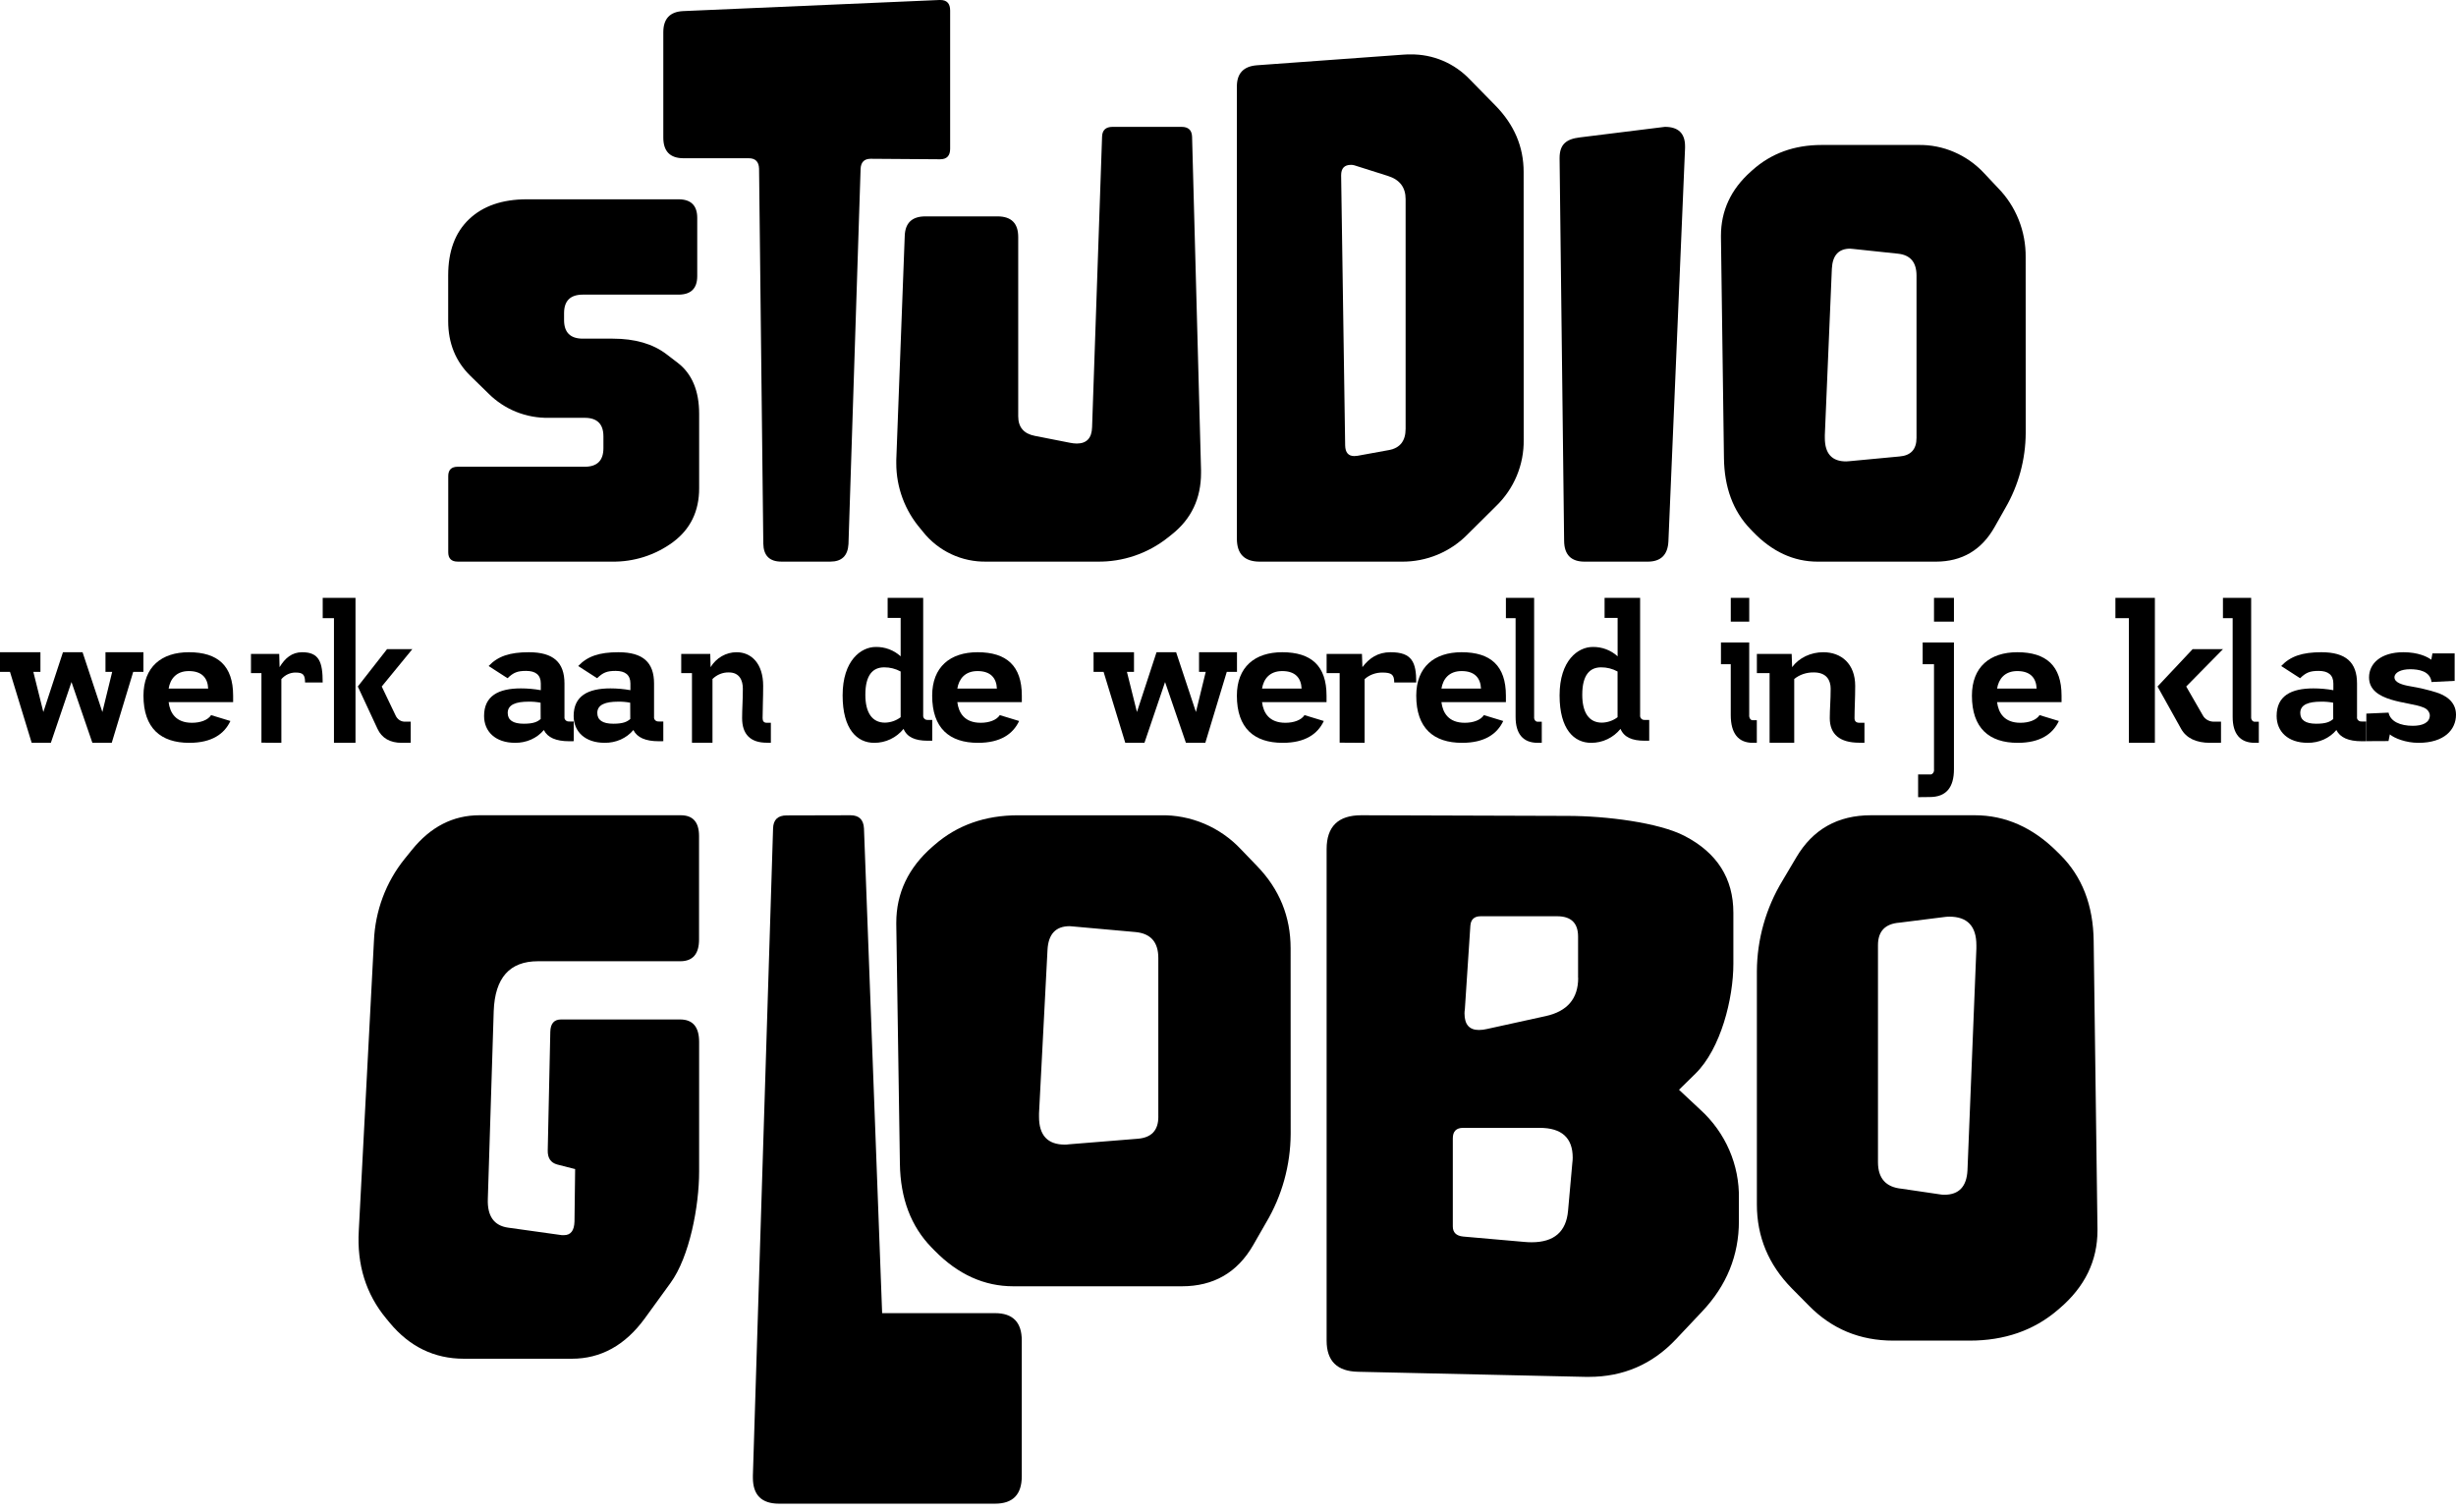
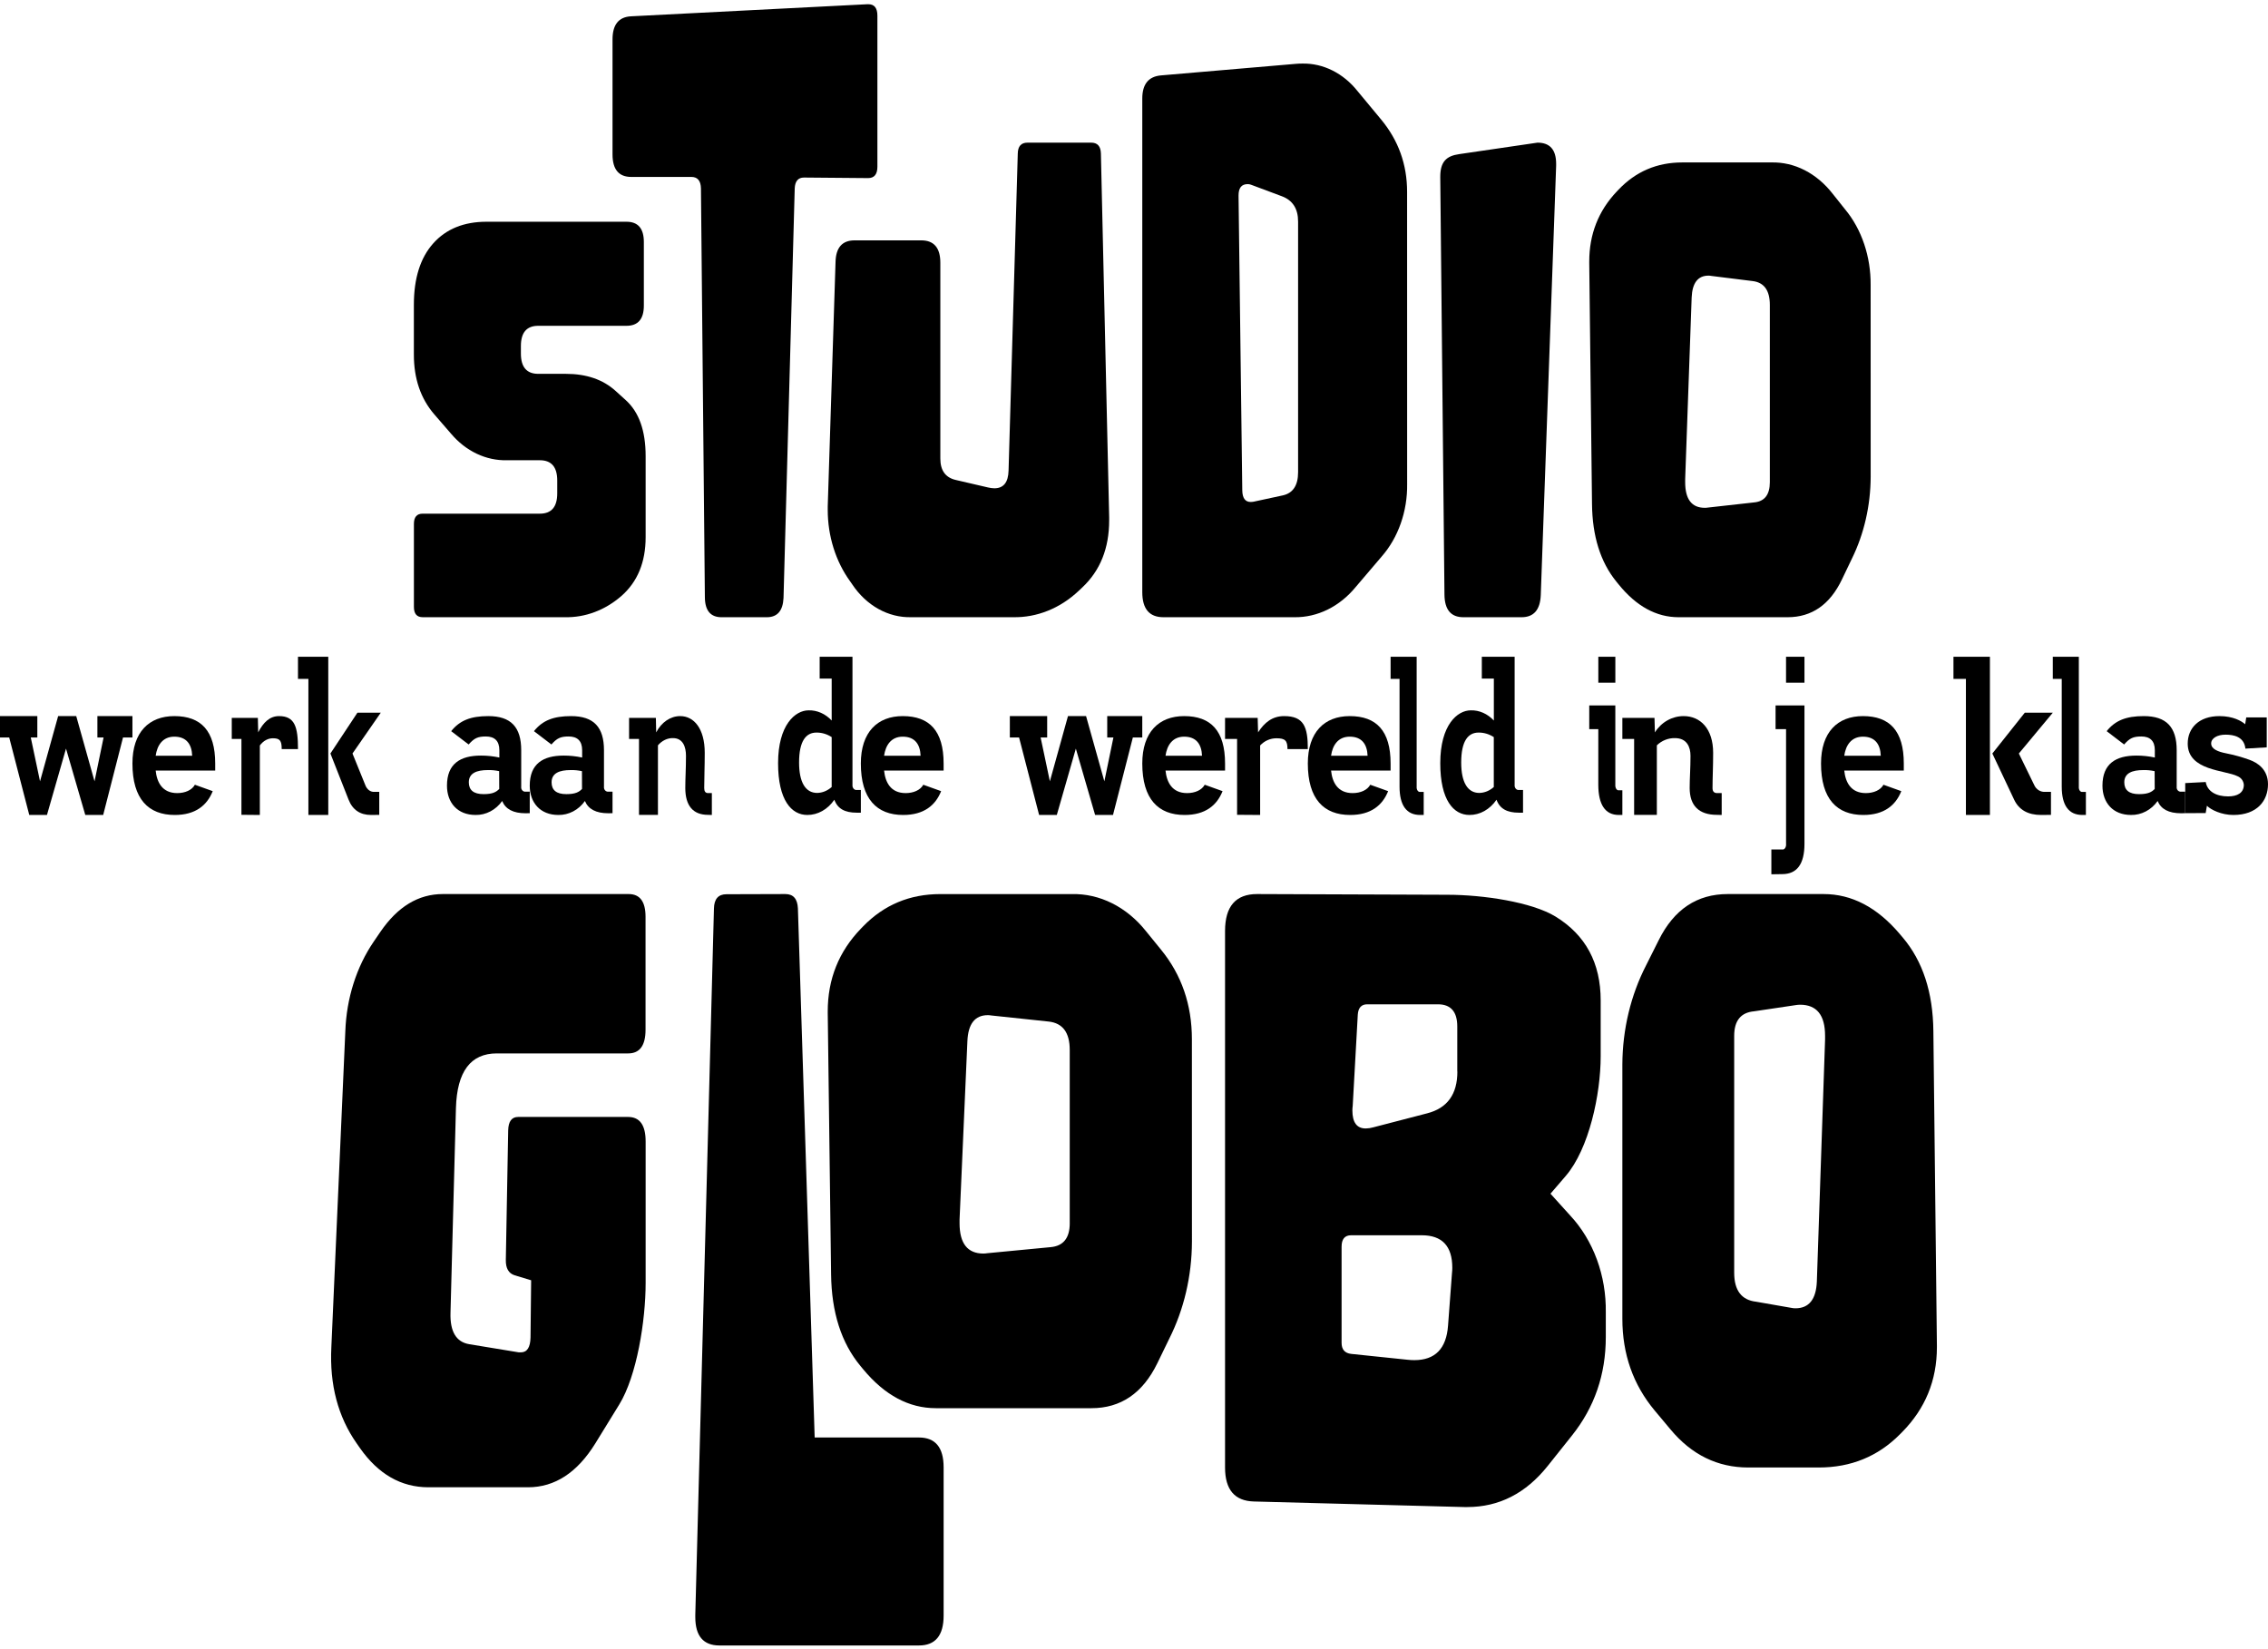
- <svg xmlns="http://www.w3.org/2000/svg" width="91" height="56" viewBox="0 0 91 56" fill="none">
-   <path d="M3.908 24.165V24.892H4.157L3.793 26.38L3.059 24.165H2.333L1.606 26.38L1.235 24.892H1.498V24.165H0V24.892H0.37L1.174 27.522H1.884L2.649 25.269L3.423 27.522H4.14L4.936 24.892H5.314V24.165H3.908Z" fill="black" />
-   <path d="M7.713 25.512C7.697 25.119 7.48 24.863 6.997 24.863C6.531 24.863 6.307 25.155 6.248 25.512H7.713ZM6.248 26.014C6.298 26.415 6.515 26.779 7.114 26.779C7.431 26.779 7.705 26.677 7.822 26.495L8.537 26.713C8.312 27.194 7.847 27.522 7.014 27.522C5.957 27.522 5.316 26.98 5.316 25.774C5.316 24.711 5.982 24.165 6.997 24.165C8.072 24.165 8.638 24.667 8.638 25.774V26.014H6.248Z" fill="black" />
-   <path d="M9.687 27.516V24.94H9.299V24.227H10.346L10.359 24.717C10.563 24.383 10.816 24.165 11.196 24.165C11.829 24.165 11.956 24.533 11.956 25.286H11.303C11.303 24.996 11.228 24.918 10.949 24.918C10.851 24.917 10.754 24.939 10.664 24.981C10.574 25.023 10.492 25.085 10.425 25.162V27.522L9.687 27.516Z" fill="black" />
-   <path d="M14.886 27.522C14.453 27.522 14.146 27.349 13.985 26.998L13.258 25.435L14.341 24.051H15.278L14.144 25.435L14.655 26.502C14.688 26.579 14.742 26.642 14.81 26.685C14.879 26.727 14.958 26.745 15.037 26.736H15.218V27.519L14.886 27.522ZM12.374 27.522V22.903H11.957V22.151H13.172V27.522H12.374Z" fill="black" />
-   <path d="M20.03 26.035C19.881 26.006 19.729 25.994 19.577 25.997C19.131 25.997 18.812 26.1 18.812 26.413C18.812 26.676 19.004 26.814 19.405 26.814C19.77 26.814 19.914 26.742 20.033 26.639L20.03 26.035ZM21.09 27.463C20.596 27.463 20.286 27.324 20.151 27.047C20.025 27.197 19.864 27.318 19.678 27.401C19.493 27.483 19.289 27.524 19.083 27.521C18.359 27.521 17.936 27.106 17.936 26.526C17.936 25.783 18.47 25.505 19.298 25.505C19.547 25.505 19.794 25.527 20.038 25.571V25.324C20.038 25.003 19.84 24.857 19.497 24.857C19.171 24.857 19.028 24.915 18.805 25.128L18.105 24.676C18.447 24.314 18.885 24.165 19.594 24.165C20.509 24.165 20.915 24.544 20.915 25.325V26.564C20.912 26.586 20.914 26.608 20.921 26.63C20.929 26.651 20.942 26.67 20.959 26.686C20.975 26.703 20.996 26.715 21.019 26.723C21.042 26.73 21.067 26.733 21.091 26.731H21.258V27.461L21.09 27.463Z" fill="black" />
-   <path d="M23.35 26.035C23.201 26.006 23.048 25.994 22.896 25.997C22.45 25.997 22.131 26.1 22.131 26.413C22.131 26.676 22.323 26.814 22.724 26.814C23.09 26.814 23.233 26.742 23.353 26.639L23.35 26.035ZM24.409 27.463C23.915 27.463 23.605 27.324 23.468 27.047C23.344 27.197 23.182 27.318 22.997 27.401C22.811 27.483 22.608 27.524 22.402 27.521C21.678 27.521 21.255 27.106 21.255 26.526C21.255 25.783 21.788 25.505 22.617 25.505C22.866 25.505 23.114 25.527 23.358 25.571V25.324C23.358 25.003 23.16 24.857 22.816 24.857C22.49 24.857 22.346 24.915 22.124 25.128L21.424 24.676C21.766 24.314 22.204 24.165 22.912 24.165C23.828 24.165 24.234 24.544 24.234 25.325V26.564C24.231 26.586 24.233 26.608 24.241 26.63C24.248 26.651 24.261 26.67 24.278 26.686C24.295 26.702 24.315 26.715 24.338 26.722C24.361 26.73 24.386 26.733 24.41 26.731H24.577V27.461L24.409 27.463Z" fill="black" />
-   <path d="M28.411 27.518C27.805 27.518 27.497 27.206 27.497 26.605C27.497 26.27 27.524 25.952 27.524 25.514C27.524 25.217 27.406 24.913 27.005 24.913C26.781 24.908 26.564 24.995 26.399 25.157V27.518H25.639V24.94H25.241V24.227H26.316L26.329 24.717C26.434 24.547 26.576 24.408 26.745 24.311C26.913 24.215 27.101 24.165 27.292 24.165C27.844 24.165 28.277 24.588 28.277 25.412C28.277 25.894 28.256 26.25 28.256 26.608C28.256 26.72 28.304 26.779 28.409 26.779H28.562V27.522L28.411 27.518Z" fill="black" />
-   <path d="M33.371 24.879C33.184 24.776 32.973 24.723 32.759 24.725C32.346 24.725 32.063 25.002 32.063 25.741C32.063 26.405 32.315 26.774 32.79 26.774C33 26.77 33.203 26.7 33.371 26.573V24.879ZM34.374 27.444C33.907 27.444 33.609 27.314 33.479 27.005C33.347 27.167 33.182 27.298 32.994 27.387C32.806 27.477 32.6 27.523 32.392 27.522C31.757 27.522 31.221 27.02 31.221 25.765C31.221 24.463 31.91 23.97 32.445 23.97C32.786 23.962 33.118 24.086 33.371 24.316V22.892H32.889V22.151H34.206V26.496C34.203 26.52 34.205 26.544 34.212 26.566C34.219 26.588 34.231 26.609 34.247 26.626C34.264 26.643 34.283 26.656 34.305 26.664C34.327 26.672 34.351 26.675 34.374 26.673H34.542V27.444H34.374Z" fill="black" />
-   <path d="M36.937 25.512C36.92 25.119 36.703 24.863 36.22 24.863C35.754 24.863 35.53 25.155 35.471 25.512H36.937ZM35.471 26.014C35.521 26.415 35.738 26.779 36.338 26.779C36.654 26.779 36.928 26.677 37.045 26.495L37.761 26.713C37.535 27.194 37.07 27.522 36.238 27.522C35.18 27.522 34.539 26.98 34.539 25.774C34.539 24.711 35.205 24.165 36.22 24.165C37.295 24.165 37.861 24.667 37.861 25.774V26.014H35.471Z" fill="black" />
-   <path d="M43.941 27.522L43.168 25.27L42.404 27.522H41.694L40.89 24.892H40.519V24.165H42.017V24.892H41.755L42.126 26.38L42.852 24.165H43.578L44.312 26.38L44.675 24.892H44.427V24.165H45.833V24.892H45.455L44.659 27.522H43.941Z" fill="black" />
-   <path d="M48.227 25.512C48.209 25.119 47.993 24.863 47.51 24.863C47.044 24.863 46.82 25.155 46.761 25.512H48.227ZM46.761 26.014C46.811 26.415 47.028 26.779 47.628 26.779C47.944 26.779 48.218 26.677 48.335 26.495L49.05 26.713C48.825 27.194 48.36 27.522 47.528 27.522C46.469 27.522 45.829 26.98 45.829 25.774C45.829 24.711 46.495 24.165 47.51 24.165C48.584 24.165 49.151 24.667 49.151 25.774V26.014H46.761Z" fill="black" />
-   <path d="M49.637 27.516V24.94H49.154V24.227H50.463L50.48 24.717C50.735 24.383 51.05 24.165 51.526 24.165C52.317 24.165 52.475 24.533 52.475 25.286H51.659C51.659 24.996 51.565 24.918 51.217 24.918C51.094 24.917 50.973 24.939 50.861 24.981C50.748 25.023 50.646 25.085 50.562 25.162V27.522L49.637 27.516Z" fill="black" />
-   <path d="M54.874 25.512C54.856 25.119 54.64 24.863 54.157 24.863C53.691 24.863 53.466 25.155 53.408 25.512H54.874ZM53.408 26.014C53.458 26.415 53.675 26.779 54.274 26.779C54.591 26.779 54.864 26.677 54.981 26.495L55.698 26.713C55.473 27.194 55.006 27.522 54.175 27.522C53.116 27.522 52.475 26.98 52.475 25.774C52.475 24.711 53.142 24.165 54.157 24.165C55.231 24.165 55.797 24.667 55.797 25.774V26.014H53.408Z" fill="black" />
-   <path d="M56.981 27.522C56.434 27.522 56.156 27.193 56.156 26.56V22.903H55.797V22.151H56.843V26.56C56.84 26.584 56.842 26.608 56.848 26.631C56.854 26.653 56.864 26.674 56.877 26.691C56.89 26.709 56.907 26.722 56.925 26.73C56.943 26.738 56.962 26.742 56.981 26.739H57.126V27.522H56.981Z" fill="black" />
-   <path d="M59.934 24.879C59.746 24.775 59.535 24.723 59.322 24.725C58.909 24.725 58.626 25.002 58.626 25.741C58.626 26.405 58.878 26.774 59.352 26.774C59.562 26.77 59.766 26.7 59.934 26.573V24.879ZM60.938 27.444C60.472 27.444 60.173 27.314 60.043 27.005C59.912 27.167 59.746 27.298 59.558 27.387C59.37 27.477 59.164 27.523 58.956 27.522C58.321 27.522 57.786 27.02 57.786 25.765C57.786 24.463 58.474 23.97 59.01 23.97C59.351 23.962 59.682 24.086 59.936 24.316V22.892H59.453V22.151H60.77V26.496C60.767 26.52 60.769 26.544 60.776 26.566C60.783 26.588 60.795 26.609 60.812 26.626C60.828 26.643 60.847 26.656 60.869 26.664C60.891 26.672 60.915 26.675 60.938 26.673H61.107V27.444H60.938Z" fill="black" />
-   <path d="M64.129 22.151H64.813V23.031H64.129V22.151ZM64.949 27.522C64.405 27.522 64.128 27.17 64.128 26.491V24.609H63.765V23.804H64.812V26.491C64.809 26.517 64.811 26.543 64.817 26.567C64.823 26.591 64.832 26.614 64.846 26.632C64.859 26.651 64.875 26.665 64.893 26.674C64.911 26.683 64.93 26.686 64.949 26.684H65.094V27.522H64.949Z" fill="black" />
-   <path d="M68.894 27.518C68.166 27.518 67.797 27.206 67.797 26.605C67.797 26.27 67.83 25.952 67.83 25.514C67.83 25.217 67.688 24.913 67.207 24.913C66.938 24.908 66.677 24.995 66.48 25.157V27.518H65.567V24.94H65.096V24.227H66.385L66.402 24.717C66.527 24.547 66.699 24.408 66.901 24.311C67.103 24.215 67.328 24.165 67.558 24.165C68.219 24.165 68.739 24.588 68.739 25.412C68.739 25.894 68.714 26.25 68.714 26.608C68.714 26.72 68.772 26.779 68.898 26.779H69.082V27.522L68.894 27.518Z" fill="black" />
-   <path d="M71.659 22.151H72.398V23.031H71.659V22.151ZM71.07 29.535V28.693H71.504C71.525 28.697 71.547 28.695 71.567 28.686C71.588 28.678 71.606 28.664 71.621 28.645C71.636 28.627 71.648 28.604 71.654 28.579C71.661 28.553 71.663 28.527 71.659 28.501V24.608H71.239V23.803H72.398V28.5C72.398 29.186 72.1 29.53 71.503 29.53L71.07 29.535Z" fill="black" />
-   <path d="M75.461 25.512C75.445 25.119 75.229 24.863 74.746 24.863C74.279 24.863 74.055 25.155 73.996 25.512H75.461ZM73.996 26.014C74.047 26.415 74.263 26.779 74.862 26.779C75.178 26.779 75.453 26.677 75.57 26.495L76.285 26.713C76.06 27.194 75.595 27.522 74.762 27.522C73.705 27.522 73.064 26.98 73.064 25.774C73.064 24.711 73.73 24.165 74.746 24.165C75.82 24.165 76.385 24.667 76.385 25.774V26.014H73.996Z" fill="black" />
-   <path d="M81.892 27.522C81.374 27.522 81.005 27.349 80.812 26.998L79.941 25.435L81.242 24.051H82.366L81.004 25.435L81.618 26.502C81.657 26.578 81.722 26.642 81.804 26.684C81.886 26.727 81.981 26.745 82.075 26.736H82.293V27.519L81.892 27.522ZM78.88 27.522V22.903H78.38V22.151H79.843V27.522H78.88Z" fill="black" />
-   <path d="M83.549 27.522C83.003 27.522 82.725 27.193 82.725 26.56V22.903H82.365V22.151H83.41V26.56C83.408 26.584 83.41 26.608 83.416 26.631C83.422 26.653 83.432 26.674 83.445 26.691C83.459 26.709 83.475 26.722 83.493 26.73C83.511 26.738 83.53 26.742 83.549 26.739H83.694V27.522H83.549Z" fill="black" />
-   <path d="M86.448 26.035C86.299 26.006 86.146 25.994 85.994 25.997C85.549 25.997 85.23 26.1 85.23 26.413C85.23 26.676 85.421 26.814 85.822 26.814C86.188 26.814 86.332 26.742 86.451 26.639L86.448 26.035ZM87.507 27.463C87.014 27.463 86.703 27.324 86.568 27.047C86.443 27.197 86.281 27.318 86.096 27.401C85.91 27.483 85.707 27.524 85.5 27.521C84.776 27.521 84.354 27.106 84.354 26.526C84.354 25.783 84.887 25.505 85.716 25.505C85.964 25.505 86.212 25.527 86.456 25.571V25.324C86.456 25.003 86.258 24.857 85.914 24.857C85.588 24.857 85.445 24.915 85.223 25.128L84.523 24.676C84.864 24.314 85.303 24.165 86.011 24.165C86.927 24.165 87.333 24.544 87.333 25.325V26.564C87.329 26.586 87.331 26.608 87.339 26.63C87.346 26.651 87.359 26.67 87.376 26.686C87.393 26.703 87.414 26.715 87.437 26.723C87.46 26.73 87.484 26.733 87.508 26.731H87.675V27.461L87.507 27.463Z" fill="black" />
-   <path d="M87.678 27.46V26.439L88.501 26.403C88.568 26.73 88.933 26.891 89.399 26.891C89.764 26.891 90.03 26.775 90.03 26.498C90.025 26.434 89.998 26.372 89.953 26.32C89.908 26.269 89.847 26.229 89.777 26.206C89.284 25.994 87.778 26.025 87.778 25.098C87.778 24.573 88.228 24.165 89.05 24.165C89.601 24.165 89.94 24.333 90.084 24.442L90.127 24.208H90.95V25.226L90.093 25.269C90.043 24.861 89.618 24.795 89.296 24.795C88.974 24.795 88.72 24.912 88.72 25.095C88.72 25.292 89.016 25.378 89.321 25.429C89.638 25.482 89.95 25.555 90.254 25.648C90.593 25.75 91 25.983 91 26.479C91 27.033 90.568 27.522 89.61 27.522C89.135 27.522 88.71 27.347 88.549 27.209L88.499 27.456L87.678 27.46Z" fill="black" />
-   <path d="M21.663 17.293C22.126 17.293 22.358 17.064 22.358 16.605V16.168C22.358 15.71 22.126 15.48 21.663 15.48H20.34C19.924 15.489 19.511 15.413 19.126 15.259C18.741 15.104 18.392 14.873 18.1 14.581L17.43 13.927C16.88 13.389 16.605 12.711 16.606 11.892V10.203C16.606 9.304 16.865 8.609 17.383 8.119C17.901 7.628 18.615 7.384 19.525 7.384H25.138C25.602 7.384 25.834 7.614 25.834 8.072V10.229C25.834 10.687 25.602 10.916 25.138 10.916H21.596C21.131 10.916 20.9 11.146 20.9 11.604V11.859C20.9 12.318 21.132 12.547 21.596 12.547H22.703C23.527 12.547 24.191 12.739 24.695 13.124L25.107 13.439C25.64 13.846 25.906 14.479 25.905 15.34V18.091C25.905 18.94 25.582 19.605 24.935 20.086C24.279 20.57 23.478 20.825 22.66 20.808H16.959C16.726 20.808 16.608 20.692 16.608 20.46V17.641C16.608 17.409 16.725 17.293 16.959 17.293H21.663Z" fill="black" />
-   <path d="M31.438 20.156C31.413 20.59 31.19 20.807 30.768 20.808H28.952C28.512 20.808 28.289 20.584 28.282 20.137L28.125 6.252C28.118 5.993 27.991 5.863 27.742 5.863H25.329C24.828 5.863 24.577 5.607 24.577 5.097V1.195C24.577 0.697 24.821 0.435 25.31 0.411L34.805 0H34.842C35.084 0 35.205 0.13 35.205 0.389V5.512C35.205 5.772 35.081 5.901 34.833 5.901H34.823L32.269 5.883H32.259C32.024 5.883 31.9 6.006 31.887 6.252L31.438 20.156Z" fill="black" />
-   <path d="M37.727 15.424C37.727 15.827 37.932 16.069 38.343 16.149L39.641 16.404C39.724 16.422 39.81 16.431 39.896 16.433C40.263 16.433 40.452 16.232 40.464 15.83L40.834 5.067C40.84 4.823 40.969 4.7 41.224 4.7H43.779C44.032 4.7 44.161 4.823 44.169 5.067L44.501 17.417V17.52C44.501 18.469 44.141 19.229 43.42 19.8L43.278 19.913C42.532 20.508 41.601 20.825 40.646 20.808H36.562C36.107 20.819 35.656 20.724 35.245 20.531C34.834 20.338 34.474 20.052 34.193 19.696L34.109 19.593C33.527 18.915 33.208 18.053 33.209 17.163V17.049L33.522 8.752C33.535 8.262 33.79 8.017 34.288 8.017H36.959C37.471 8.017 37.727 8.271 37.727 8.78V15.424Z" fill="black" />
-   <path d="M52.081 15.886V7.378C52.081 6.942 51.863 6.656 51.427 6.519L50.186 6.126C50.144 6.113 50.1 6.107 50.056 6.108C49.814 6.108 49.692 6.235 49.692 6.493V6.512L49.841 16.504C49.847 16.766 49.959 16.897 50.178 16.897C50.218 16.896 50.258 16.893 50.299 16.887L51.474 16.673C51.879 16.594 52.081 16.332 52.081 15.886ZM56.456 16.287C56.464 16.747 56.376 17.203 56.2 17.627C56.023 18.052 55.761 18.435 55.43 18.753L54.394 19.781C54.075 20.111 53.692 20.372 53.268 20.549C52.845 20.726 52.39 20.814 51.931 20.809H46.678C46.112 20.809 45.829 20.526 45.829 19.958V3.202C45.829 2.717 46.078 2.455 46.575 2.418L51.987 2.025C52.074 2.018 52.164 2.016 52.258 2.016C52.67 2.01 53.08 2.089 53.46 2.25C53.84 2.411 54.183 2.65 54.467 2.95L55.41 3.912C56.106 4.621 56.454 5.44 56.454 6.369L56.456 16.287Z" fill="black" />
-   <path d="M57.786 5.877V5.857C57.786 5.346 58.033 5.15 58.543 5.09L61.687 4.7C62.186 4.7 62.435 4.94 62.435 5.419V5.486L61.818 20.06C61.793 20.559 61.537 20.809 61.048 20.809H58.712C58.213 20.809 57.96 20.553 57.954 20.042L57.786 5.877Z" fill="black" />
-   <path d="M71.011 16.225V10.21C71.011 9.713 70.779 9.443 70.314 9.398L68.663 9.223C68.626 9.217 68.589 9.214 68.551 9.213C68.124 9.213 67.898 9.462 67.874 9.958L67.614 16.118V16.225C67.614 16.806 67.877 17.096 68.403 17.095C68.447 17.095 68.49 17.092 68.533 17.086L70.379 16.912C70.8 16.879 71.01 16.65 71.011 16.225ZM75.057 16.041C75.052 17.02 74.792 17.979 74.305 18.817L73.906 19.523C73.424 20.379 72.697 20.808 71.725 20.809H67.349C66.458 20.809 65.657 20.438 64.946 19.697L64.85 19.597C64.214 18.934 63.889 18.057 63.876 16.966L63.765 8.785V8.737C63.765 7.808 64.133 7.015 64.87 6.358L64.935 6.3C65.628 5.681 66.482 5.371 67.496 5.371H71.073C71.531 5.362 71.987 5.451 72.41 5.635C72.833 5.818 73.216 6.09 73.533 6.435L74.034 6.968C74.361 7.301 74.621 7.7 74.796 8.14C74.972 8.581 75.06 9.053 75.055 9.53L75.057 16.041Z" fill="black" />
-   <path d="M20.816 45.762H20.898C21.149 45.762 21.277 45.592 21.286 45.254L21.31 43.315L20.646 43.145C20.405 43.079 20.288 42.905 20.295 42.62L20.39 38.229C20.397 37.924 20.53 37.771 20.788 37.771H25.2C25.67 37.771 25.905 38.049 25.904 38.606V43.408C25.904 44.682 25.552 46.562 24.844 47.533L23.886 48.853C23.161 49.844 22.262 50.34 21.19 50.341H17.19C16.093 50.341 15.175 49.896 14.438 49.006L14.311 48.853C13.56 47.947 13.22 46.861 13.294 45.595L13.855 34.865C13.9 33.748 14.301 32.678 14.994 31.82L15.261 31.49C15.954 30.631 16.788 30.205 17.767 30.205H25.224C25.675 30.205 25.901 30.461 25.901 30.976V34.808C25.901 35.345 25.669 35.614 25.206 35.614H19.933C18.883 35.614 18.337 36.227 18.293 37.465L18.075 44.424C18.053 45.055 18.303 45.41 18.824 45.484L20.816 45.762Z" fill="black" />
-   <path d="M31.511 30.205C31.827 30.205 31.995 30.367 32.012 30.691L32.685 48.652H36.868C37.529 48.652 37.86 48.99 37.859 49.667V54.696C37.859 55.373 37.529 55.711 36.868 55.711H28.864C28.218 55.711 27.896 55.39 27.896 54.747V54.671L28.644 30.697C28.651 30.373 28.819 30.211 29.146 30.211L31.511 30.205Z" fill="black" />
-   <path d="M42.918 41.378V35.494C42.918 34.907 42.637 34.586 42.075 34.533L39.768 34.326C39.723 34.319 39.678 34.316 39.633 34.315C39.116 34.315 38.842 34.609 38.812 35.197L38.498 41.251V41.378C38.498 42.064 38.816 42.407 39.453 42.408C39.506 42.408 39.558 42.404 39.61 42.396L42.15 42.191C42.663 42.152 42.919 41.881 42.919 41.378M47.822 42.012C47.816 43.171 47.501 44.307 46.911 45.298L46.431 46.135C45.846 47.149 44.966 47.657 43.79 47.657H37.546C36.468 47.657 35.497 47.218 34.635 46.34L34.523 46.226C33.754 45.442 33.361 44.404 33.343 43.111L33.209 34.242V34.19C33.209 33.091 33.654 32.152 34.546 31.373L34.625 31.305C35.464 30.572 36.498 30.206 37.726 30.206H42.997C43.552 30.194 44.103 30.3 44.617 30.517C45.129 30.733 45.593 31.056 45.977 31.464L46.584 32.095C47.407 32.949 47.819 33.961 47.82 35.131L47.822 42.012Z" fill="black" />
-   <path d="M58.471 36.231V34.7C58.471 34.198 58.212 33.947 57.694 33.947H54.862C54.625 33.947 54.497 34.065 54.48 34.298L54.276 37.397C54.267 37.447 54.263 37.497 54.263 37.547C54.263 37.958 54.441 38.162 54.799 38.161C54.899 38.16 54.999 38.148 55.096 38.124L57.264 37.648C58.072 37.473 58.475 37 58.475 36.231M58.259 43.078C58.267 43.016 58.272 42.953 58.272 42.891C58.272 42.155 57.863 41.787 57.047 41.787H54.212C53.957 41.787 53.83 41.917 53.83 42.176V45.438C53.83 45.664 53.957 45.788 54.212 45.814L56.481 46.013C56.58 46.022 56.664 46.026 56.749 46.026C57.582 46.026 58.032 45.636 58.1 44.858L58.259 43.078ZM64.43 45.242C64.43 46.515 63.976 47.631 63.066 48.592L62.097 49.62C61.221 50.548 60.145 51.013 58.871 51.013H58.756L50.314 50.824C49.541 50.808 49.154 50.423 49.154 49.671V31.459C49.154 30.622 49.583 30.204 50.44 30.205L58.079 30.229C59.507 30.229 61.462 30.476 62.415 30.97C63.622 31.596 64.225 32.545 64.225 33.817V35.71C64.225 36.999 63.759 38.854 62.823 39.775L62.211 40.376L63.003 41.117C63.463 41.535 63.828 42.043 64.074 42.61C64.32 43.176 64.441 43.787 64.43 44.403V45.242Z" fill="black" />
-   <path d="M69.583 35.017V43.058C69.583 43.659 69.877 43.988 70.466 44.043L71.898 44.254C71.945 44.263 71.992 44.266 72.04 44.266C72.581 44.266 72.868 43.965 72.899 43.363L73.229 35.146V35.017C73.229 34.314 72.895 33.962 72.228 33.962C72.172 33.962 72.118 33.966 72.063 33.973L70.383 34.184C69.849 34.224 69.583 34.502 69.583 35.018M65.096 35.989C65.102 34.801 65.431 33.638 66.049 32.622L66.557 31.765C67.17 30.725 68.092 30.205 69.324 30.205H73.169C74.299 30.205 75.317 30.655 76.22 31.555L76.338 31.672C77.147 32.476 77.559 33.54 77.575 34.863L77.716 45.529V45.587C77.716 46.713 77.249 47.675 76.315 48.473L76.232 48.544C75.352 49.294 74.268 49.67 72.98 49.67H70.15C68.916 49.67 67.876 49.24 67.028 48.379L66.391 47.735C65.528 46.859 65.097 45.823 65.096 44.626V35.989Z" fill="black" />
+ <svg xmlns="http://www.w3.org/2000/svg" width="216" height="157" viewBox="0 0 216 157" fill="none">
+   <path d="M9.276 68.212V70.251H9.865L9.003 74.425L7.261 68.212H5.537L3.812 74.425L2.932 70.251H3.555V68.212H0V70.251H0.878L2.787 77.63H4.472L6.287 71.308L8.123 77.63H9.827L11.715 70.251H12.613V68.212H9.276Z" fill="black" />
+   <path d="M18.303 71.991C18.264 70.888 17.749 70.171 16.602 70.171C15.497 70.171 14.966 70.99 14.826 71.991H18.303ZM14.826 73.4C14.943 74.525 15.458 75.546 16.879 75.546C17.632 75.546 18.283 75.26 18.56 74.751L20.259 75.361C19.724 76.71 18.619 77.63 16.644 77.63C14.135 77.63 12.613 76.109 12.613 72.726C12.613 69.743 14.194 68.212 16.602 68.212C19.153 68.212 20.496 69.621 20.496 72.726V73.4H14.826Z" fill="black" />
+   <path d="M22.994 77.614V70.385H22.073V68.385H24.558L24.59 69.761C25.075 68.824 25.674 68.212 26.577 68.212C28.079 68.212 28.38 69.244 28.38 71.356H26.829C26.829 70.543 26.651 70.324 25.99 70.324C25.758 70.323 25.527 70.383 25.313 70.501C25.099 70.619 24.907 70.793 24.747 71.01V77.63L22.994 77.614Z" fill="black" />
+   <path d="M35.331 77.629C34.305 77.629 33.577 77.145 33.193 76.16L31.468 71.775L34.038 67.89H36.263L33.57 71.775L34.784 74.767C34.861 74.983 34.99 75.162 35.153 75.28C35.315 75.398 35.503 75.449 35.689 75.425H36.12V77.621L35.331 77.629ZM29.371 77.629V64.669H28.379V62.56H31.264V77.629H29.371Z" fill="black" />
+   <path d="M47.539 73.457C47.185 73.378 46.824 73.344 46.463 73.353C45.406 73.353 44.649 73.64 44.649 74.52C44.649 75.257 45.103 75.645 46.055 75.645C46.922 75.645 47.262 75.442 47.546 75.152L47.539 73.457ZM50.054 77.467C48.882 77.467 48.146 77.076 47.825 76.299C47.528 76.72 47.144 77.059 46.704 77.29C46.264 77.521 45.78 77.637 45.291 77.629C43.573 77.629 42.569 76.464 42.569 74.838C42.569 72.752 43.835 71.973 45.802 71.973C46.391 71.972 46.98 72.034 47.558 72.158V71.463C47.558 70.562 47.089 70.153 46.273 70.153C45.5 70.153 45.16 70.316 44.632 70.915L42.97 69.646C43.781 68.63 44.822 68.212 46.503 68.212C48.676 68.212 49.639 69.275 49.639 71.465V74.942C49.631 75.004 49.636 75.067 49.654 75.127C49.672 75.187 49.702 75.241 49.742 75.287C49.782 75.332 49.832 75.367 49.886 75.388C49.941 75.41 49.999 75.418 50.056 75.411H50.453V77.459L50.054 77.467Z" fill="black" />
+   <path d="M55.424 73.457C55.07 73.378 54.708 73.344 54.346 73.353C53.289 73.353 52.532 73.64 52.532 74.52C52.532 75.257 52.986 75.645 53.938 75.645C54.808 75.645 55.148 75.442 55.431 75.152L55.424 73.457ZM57.937 77.467C56.765 77.467 56.029 77.076 55.706 76.299C55.409 76.72 55.026 77.059 54.586 77.29C54.146 77.521 53.663 77.637 53.174 77.629C51.456 77.629 50.452 76.464 50.452 74.838C50.452 72.752 51.718 71.973 53.685 71.973C54.275 71.972 54.864 72.034 55.443 72.158V71.463C55.443 70.562 54.974 70.153 54.156 70.153C53.383 70.153 53.043 70.316 52.515 70.915L50.853 69.646C51.664 68.63 52.705 68.212 54.386 68.212C56.559 68.212 57.522 69.275 57.522 71.465V74.942C57.514 75.004 57.52 75.067 57.538 75.126C57.556 75.186 57.586 75.24 57.626 75.285C57.666 75.331 57.715 75.365 57.77 75.387C57.824 75.409 57.882 75.417 57.939 75.411H58.336V77.459L57.937 77.467Z" fill="black" />
+   <path d="M67.436 77.619C65.998 77.619 65.266 76.744 65.266 75.057C65.266 74.119 65.332 73.225 65.332 71.996C65.332 71.164 65.051 70.309 64.099 70.309C63.567 70.295 63.052 70.542 62.661 70.996V77.619H60.857V70.387H59.912V68.385H62.464L62.495 69.762C62.743 69.284 63.083 68.893 63.482 68.622C63.881 68.352 64.328 68.211 64.781 68.212C66.09 68.212 67.118 69.4 67.118 71.709C67.118 73.063 67.068 74.062 67.068 75.067C67.068 75.38 67.183 75.545 67.432 75.545H67.796V77.63L67.436 77.619Z" fill="black" />
+   <path d="M79.208 70.213C78.762 69.924 78.262 69.775 77.755 69.781C76.775 69.781 76.103 70.559 76.103 72.634C76.103 74.495 76.7 75.53 77.827 75.53C78.326 75.52 78.809 75.323 79.208 74.967V70.213ZM81.587 77.412C80.478 77.412 79.771 77.044 79.462 76.178C79.151 76.634 78.757 77.001 78.311 77.252C77.864 77.503 77.376 77.632 76.883 77.629C75.376 77.629 74.103 76.221 74.103 72.698C74.103 69.046 75.738 67.663 77.009 67.663C77.819 67.642 78.605 67.989 79.208 68.633V64.638H78.063V62.56H81.188V74.752C81.18 74.817 81.185 74.884 81.202 74.947C81.219 75.01 81.248 75.067 81.287 75.115C81.325 75.163 81.372 75.2 81.424 75.223C81.476 75.246 81.532 75.254 81.587 75.248H81.986V77.412H81.587Z" fill="black" />
+   <path d="M87.675 71.991C87.636 70.888 87.121 70.171 85.975 70.171C84.87 70.171 84.338 70.99 84.198 71.991H87.675ZM84.198 73.4C84.316 74.525 84.83 75.546 86.254 75.546C87.004 75.546 87.656 75.26 87.933 74.751L89.631 75.361C89.097 76.71 87.992 77.63 86.016 77.63C83.507 77.63 81.985 76.109 81.985 72.726C81.985 69.743 83.566 68.212 85.975 68.212C88.526 68.212 89.868 69.621 89.868 72.726V73.4H84.198Z" fill="black" />
+   <path d="M104.297 77.63L102.462 71.311L100.648 77.63H98.963L97.055 70.251H96.175V68.212H99.731V70.251H99.108L99.988 74.425L101.712 68.212H103.435L105.177 74.425L106.039 70.251H105.45V68.212H108.788V70.251H107.89L106 77.63H104.297Z" fill="black" />
+   <path d="M114.479 71.991C114.437 70.888 113.925 70.171 112.778 70.171C111.673 70.171 111.141 70.99 111.001 71.991H114.479ZM111.001 73.4C111.119 74.525 111.634 75.546 113.057 75.546C113.807 75.546 114.459 75.26 114.736 74.751L116.434 75.361C115.9 76.71 114.795 77.63 112.82 77.63C110.308 77.63 108.789 76.109 108.789 72.726C108.789 69.743 110.369 68.212 112.778 68.212C115.326 68.212 116.672 69.621 116.672 72.726V73.4H111.001Z" fill="black" />
+   <path d="M117.818 77.614V70.385H116.671V68.385H119.778L119.818 69.761C120.424 68.824 121.173 68.212 122.302 68.212C124.179 68.212 124.555 69.244 124.555 71.356H122.617C122.617 70.543 122.394 70.324 121.568 70.324C121.277 70.323 120.989 70.383 120.722 70.501C120.455 70.619 120.213 70.793 120.013 71.01V77.63L117.818 77.614Z" fill="black" />
+   <path d="M130.247 71.991C130.205 70.888 129.693 70.171 128.545 70.171C127.44 70.171 126.905 70.99 126.768 71.991H130.247ZM126.768 73.4C126.886 74.525 127.401 75.546 128.822 75.546C129.575 75.546 130.224 75.26 130.501 74.751L132.203 75.361C131.668 76.71 130.56 77.63 128.587 77.63C126.074 77.63 124.555 76.109 124.555 72.726C124.555 69.743 126.136 68.212 128.545 68.212C131.095 68.212 132.438 69.621 132.438 72.726V73.4H126.768Z" fill="black" />
+   <path d="M135.248 77.629C133.95 77.629 133.29 76.707 133.29 74.93V64.669H132.438V62.56H134.92V74.93C134.914 74.997 134.918 75.064 134.932 75.128C134.946 75.192 134.969 75.25 135.001 75.299C135.032 75.347 135.071 75.385 135.114 75.408C135.157 75.431 135.203 75.44 135.248 75.434H135.591V77.629H135.248Z" fill="black" />
+   <path d="M142.266 70.213C141.821 69.923 141.321 69.775 140.813 69.781C139.833 69.781 139.162 70.559 139.162 72.634C139.162 74.495 139.761 75.53 140.885 75.53C141.384 75.521 141.868 75.324 142.266 74.967V70.213ZM144.65 77.412C143.544 77.412 142.834 77.044 142.525 76.178C142.214 76.634 141.82 77.001 141.374 77.252C140.927 77.503 140.439 77.632 139.946 77.629C138.439 77.629 137.168 76.221 137.168 72.698C137.168 69.046 138.801 67.663 140.074 67.663C140.884 67.641 141.669 67.989 142.271 68.633V64.638H141.126V62.56H144.251V74.752C144.244 74.817 144.248 74.884 144.265 74.947C144.282 75.01 144.311 75.067 144.35 75.115C144.388 75.163 144.435 75.2 144.487 75.223C144.539 75.246 144.595 75.254 144.65 75.248H145.051V77.412H144.65Z" fill="black" />
+   <path d="M152.221 62.56H153.843V65.029H152.221V62.56ZM154.168 77.629C152.876 77.629 152.219 76.641 152.219 74.738V69.455H151.357V67.197H153.841V74.738C153.835 74.809 153.839 74.882 153.853 74.95C153.866 75.019 153.89 75.081 153.921 75.133C153.953 75.185 153.991 75.225 154.034 75.25C154.077 75.275 154.122 75.284 154.168 75.277H154.511V77.629H154.168Z" fill="black" />
+   <path d="M163.525 77.619C161.799 77.619 160.921 76.744 160.921 75.057C160.921 74.119 161 73.225 161 71.996C161 71.164 160.662 70.309 159.521 70.309C158.882 70.295 158.264 70.542 157.795 70.996V77.619H155.631V70.387H154.511V68.385H157.571L157.61 69.762C157.908 69.284 158.316 68.893 158.795 68.622C159.274 68.352 159.81 68.211 160.354 68.212C161.925 68.212 163.157 69.4 163.157 71.709C163.157 73.063 163.098 74.062 163.098 75.067C163.098 75.38 163.236 75.545 163.535 75.545H163.971V77.63L163.525 77.619Z" fill="black" />
+   <path d="M170.099 62.56H171.854V65.028H170.099V62.56ZM168.701 83.28V80.917H169.731C169.782 80.928 169.833 80.922 169.881 80.899C169.93 80.876 169.974 80.837 170.01 80.784C170.046 80.732 170.073 80.667 170.089 80.597C170.104 80.526 170.109 80.451 170.101 80.378V69.454H169.102V67.196H171.854V80.375C171.854 82.302 171.146 83.265 169.729 83.265L168.701 83.28Z" fill="black" />
+   <path d="M179.121 71.991C179.081 70.888 178.569 70.171 177.422 70.171C176.315 70.171 175.783 70.99 175.643 71.991H179.121ZM175.643 73.4C175.763 74.525 176.276 75.546 177.699 75.546C178.449 75.546 179.101 75.26 179.378 74.751L181.076 75.361C180.542 76.71 179.437 77.63 177.462 77.63C174.952 77.63 173.431 76.109 173.431 72.726C173.431 69.743 175.011 68.212 177.422 68.212C179.971 68.212 181.314 69.621 181.314 72.726V73.4H175.643Z" fill="black" />
+   <path d="M194.379 77.629C193.151 77.629 192.274 77.145 191.817 76.16L189.748 71.775L192.835 67.89H195.503L192.272 71.775L193.73 74.767C193.822 74.982 193.977 75.162 194.171 75.28C194.365 75.398 194.59 75.449 194.813 75.425H195.33V77.621L194.379 77.629ZM187.23 77.629V64.669H186.044V62.56H189.516V77.629H187.23Z" fill="black" />
+   <path d="M198.314 77.629C197.016 77.629 196.356 76.707 196.356 74.93V64.669H195.504V62.56H197.984V74.93C197.978 74.997 197.982 75.065 197.996 75.128C198.011 75.192 198.034 75.251 198.066 75.299C198.098 75.347 198.137 75.385 198.18 75.408C198.222 75.431 198.268 75.44 198.314 75.434H198.657V77.629H198.314Z" fill="black" />
+   <path d="M205.203 73.457C204.849 73.378 204.488 73.344 204.127 73.353C203.07 73.353 202.313 73.64 202.313 74.52C202.313 75.257 202.768 75.645 203.719 75.645C204.587 75.645 204.929 75.442 205.21 75.152L205.203 73.457ZM207.719 77.467C206.547 77.467 205.81 77.076 205.489 76.299C205.192 76.72 204.808 77.059 204.368 77.29C203.928 77.521 203.444 77.637 202.955 77.629C201.237 77.629 200.234 76.464 200.234 74.838C200.234 72.752 201.5 71.973 203.466 71.973C204.056 71.972 204.644 72.034 205.222 72.158V71.463C205.222 70.562 204.753 70.153 203.937 70.153C203.164 70.153 202.824 70.316 202.297 70.915L200.635 69.646C201.446 68.63 202.486 68.212 204.167 68.212C206.34 68.212 207.304 69.275 207.304 71.465V74.942C207.296 75.004 207.301 75.067 207.318 75.127C207.336 75.187 207.366 75.241 207.407 75.287C207.447 75.332 207.496 75.367 207.55 75.388C207.605 75.41 207.663 75.418 207.721 75.411H208.117V77.459L207.719 77.467Z" fill="black" />
+   <path d="M208.117 77.457V74.593L210.069 74.491C210.228 75.41 211.095 75.861 212.201 75.861C213.067 75.861 213.698 75.534 213.698 74.758C213.685 74.577 213.621 74.404 213.515 74.259C213.408 74.114 213.263 74.003 213.097 73.938C211.928 73.344 208.354 73.431 208.354 70.83C208.354 69.356 209.42 68.212 211.372 68.212C212.68 68.212 213.484 68.684 213.826 68.988L213.928 68.334H215.88V71.188L213.848 71.31C213.728 70.165 212.72 69.98 211.956 69.98C211.192 69.98 210.588 70.308 210.588 70.82C210.588 71.373 211.292 71.617 212.016 71.759C212.768 71.908 213.508 72.113 214.23 72.373C215.034 72.659 216 73.314 216 74.704C216 76.26 214.974 77.63 212.7 77.63C211.574 77.63 210.565 77.14 210.184 76.752L210.064 77.447L208.117 77.457Z" fill="black" />
+   <path d="M51.419 48.929C52.519 48.929 53.07 48.285 53.07 46.998V45.772C53.07 44.485 52.519 43.841 51.419 43.841H48.279C47.293 43.864 46.313 43.653 45.399 43.219C44.485 42.785 43.656 42.138 42.962 41.318L41.372 39.482C40.066 37.974 39.414 36.071 39.416 33.772V29.032C39.416 26.509 40.031 24.559 41.26 23.183C42.489 21.807 44.184 21.12 46.344 21.122H59.668C60.769 21.122 61.319 21.766 61.319 23.053V29.106C61.319 30.391 60.769 31.034 59.668 31.034H51.26C50.158 31.034 49.608 31.677 49.609 32.964V33.679C49.609 34.967 50.16 35.61 51.26 35.61H53.889C55.844 35.61 57.42 36.149 58.617 37.228L59.593 38.112C60.858 39.254 61.49 41.032 61.489 43.447V51.167C61.489 53.549 60.721 55.415 59.186 56.765C57.629 58.125 55.729 58.838 53.786 58.791H40.255C39.7 58.791 39.422 58.466 39.42 57.815V49.905C39.42 49.252 39.7 48.929 40.255 48.929H51.419Z" fill="black" />
+   <path d="M74.621 56.964C74.562 58.182 74.033 58.792 73.032 58.794H68.72C67.676 58.794 67.146 58.166 67.131 56.91L66.757 17.946C66.741 17.22 66.439 16.854 65.849 16.854H60.122C58.931 16.854 58.336 16.138 58.336 14.706V3.756C58.336 2.358 58.916 1.624 60.077 1.555L82.613 0.403H82.702C83.275 0.403 83.562 0.767 83.562 1.495V15.872C83.562 16.6 83.268 16.964 82.679 16.964H82.656L76.594 16.912H76.571C76.013 16.912 75.718 17.257 75.688 17.946L74.621 56.964Z" fill="black" />
+   <path d="M89.556 43.682C89.556 44.812 90.044 45.491 91.019 45.717L94.099 46.433C94.298 46.482 94.501 46.508 94.705 46.512C95.575 46.512 96.025 45.948 96.054 44.82L96.931 14.619C96.945 13.933 97.253 13.588 97.857 13.588H103.923C104.522 13.588 104.83 13.933 104.848 14.619L105.635 49.273V49.565C105.635 52.226 104.78 54.358 103.071 55.961L102.733 56.28C100.963 57.948 98.753 58.837 96.485 58.791H86.791C85.712 58.82 84.642 58.553 83.666 58.011C82.691 57.47 81.836 56.668 81.169 55.67L80.968 55.379C79.588 53.478 78.831 51.06 78.832 48.561V48.242L79.575 24.958C79.606 23.583 80.212 22.895 81.394 22.895H87.735C88.951 22.895 89.558 23.609 89.556 25.037V43.682Z" fill="black" />
+   <path d="M123.628 44.978V21.104C123.628 19.88 123.111 19.076 122.076 18.691L119.131 17.59C119.03 17.554 118.926 17.536 118.821 17.539C118.246 17.539 117.957 17.895 117.957 18.618V18.672L118.312 46.713C118.326 47.447 118.592 47.814 119.11 47.814C119.206 47.814 119.302 47.804 119.397 47.787L122.188 47.185C123.148 46.964 123.628 46.228 123.628 44.978ZM134.014 46.103C134.031 47.393 133.824 48.673 133.404 49.864C132.985 51.055 132.363 52.131 131.577 53.024L129.12 55.909C128.361 56.834 127.452 57.567 126.447 58.063C125.442 58.559 124.362 58.807 123.273 58.793H110.804C109.46 58.793 108.789 57.997 108.789 56.405V9.385C108.789 8.023 109.379 7.289 110.56 7.183L123.405 6.082C123.612 6.063 123.827 6.055 124.048 6.055C125.028 6.038 126 6.262 126.902 6.714C127.805 7.165 128.618 7.834 129.291 8.678L131.529 11.376C133.183 13.367 134.009 15.665 134.009 18.27L134.014 46.103Z" fill="black" />
+   <path d="M137.168 16.89V16.836C137.168 15.402 137.755 14.852 138.966 14.682L146.429 13.588C147.613 13.588 148.204 14.261 148.204 15.607V15.793L146.74 56.691C146.681 58.093 146.071 58.793 144.912 58.793H139.366C138.182 58.793 137.583 58.075 137.568 56.639L137.168 16.89Z" fill="black" />
+   <path d="M168.556 45.93V29.051C168.556 27.658 168.005 26.898 166.903 26.771L162.982 26.283C162.895 26.265 162.806 26.256 162.717 26.255C161.703 26.255 161.167 26.951 161.11 28.344L160.493 45.631V45.93C160.493 47.559 161.117 48.373 162.366 48.371C162.469 48.371 162.572 48.363 162.674 48.346L167.057 47.857C168.055 47.766 168.554 47.124 168.556 45.93ZM178.16 45.413C178.148 48.161 177.532 50.853 176.376 53.204L175.428 55.184C174.282 57.588 172.557 58.791 170.252 58.793H159.865C157.748 58.793 155.847 57.753 154.16 55.673L153.933 55.394C152.422 53.531 151.651 51.071 151.62 48.011L151.357 25.054V24.917C151.357 22.31 152.231 20.084 153.979 18.241L154.133 18.079C155.779 16.341 157.806 15.473 160.214 15.473H168.703C169.791 15.446 170.872 15.697 171.877 16.211C172.881 16.725 173.789 17.491 174.542 18.459L175.732 19.953C176.509 20.888 177.124 22.007 177.54 23.243C177.957 24.478 178.166 25.805 178.156 27.143L178.16 45.413Z" fill="black" />
+   <path d="M49.411 128.818H49.605C50.202 128.818 50.506 128.342 50.526 127.393L50.585 121.953L49.008 121.475C48.435 121.292 48.158 120.801 48.174 120.003L48.399 107.68C48.417 106.823 48.733 106.395 49.346 106.395H59.818C60.934 106.395 61.491 107.176 61.489 108.738V122.215C61.489 125.79 60.653 131.065 58.973 133.791L56.697 137.492C54.977 140.274 52.844 141.666 50.299 141.67H40.805C38.2 141.67 36.022 140.421 34.271 137.921L33.971 137.492C32.187 134.949 31.382 131.902 31.556 128.351L32.888 98.241C32.996 95.107 33.946 92.104 35.591 89.696L36.224 88.769C37.871 86.359 39.849 85.163 42.175 85.163H59.874C60.944 85.163 61.48 85.881 61.48 87.328V98.081C61.48 99.588 60.931 100.342 59.831 100.342H47.316C44.824 100.342 43.526 102.063 43.423 105.537L42.904 125.064C42.853 126.835 43.445 127.831 44.682 128.04L49.411 128.818Z" fill="black" />
+   <path d="M74.799 85.163C75.552 85.163 75.949 85.618 75.991 86.527L77.588 136.928H87.515C89.086 136.928 89.87 137.878 89.869 139.776V153.89C89.869 155.789 89.084 156.739 87.515 156.739H68.518C66.985 156.739 66.219 155.836 66.219 154.032V153.819L67.995 86.544C68.013 85.634 68.41 85.18 69.186 85.18L74.799 85.163Z" fill="black" />
+   <path d="M101.879 116.516V100.007C101.879 98.358 101.212 97.458 99.877 97.308L94.401 96.728C94.295 96.708 94.189 96.698 94.082 96.698C92.854 96.698 92.204 97.522 92.133 99.171L91.387 116.162V116.516C91.387 118.442 92.143 119.405 93.655 119.407C93.779 119.407 93.904 119.396 94.027 119.374L100.055 118.797C101.272 118.689 101.881 117.929 101.881 116.516M113.518 118.297C113.504 121.55 112.757 124.736 111.357 127.518L110.217 129.865C108.829 132.712 106.74 134.136 103.948 134.136H89.128C86.568 134.136 84.264 132.905 82.218 130.442L81.951 130.12C80.126 127.922 79.193 125.008 79.152 121.381L78.832 96.492V96.346C78.832 93.262 79.89 90.627 82.006 88.442L82.193 88.249C84.186 86.193 86.64 85.166 89.555 85.166H102.066C103.384 85.133 104.693 85.43 105.91 86.038C107.128 86.646 108.227 87.551 109.139 88.697L110.579 90.467C112.534 92.864 113.512 95.704 113.514 98.987L113.518 118.297Z" fill="black" />
+   <path d="M138.788 102.074V97.778C138.788 96.369 138.173 95.665 136.943 95.665H130.221C129.658 95.665 129.355 95.995 129.313 96.651L128.829 105.345C128.809 105.485 128.799 105.626 128.798 105.768C128.798 106.918 129.223 107.493 130.071 107.491C130.309 107.488 130.545 107.453 130.776 107.387L135.923 106.049C137.84 105.558 138.798 104.233 138.798 102.074M138.283 121.289C138.303 121.114 138.314 120.938 138.314 120.762C138.314 118.697 137.345 117.665 135.407 117.665H128.679C128.073 117.665 127.77 118.029 127.77 118.757V127.91C127.77 128.544 128.073 128.893 128.679 128.964L134.063 129.524C134.298 129.549 134.498 129.559 134.7 129.559C136.677 129.559 137.746 128.467 137.908 126.283L138.283 121.289ZM152.933 127.361C152.933 130.931 151.853 134.064 149.694 136.76L147.395 139.646C145.314 142.251 142.762 143.554 139.737 143.554H139.465L119.426 143.024C117.59 142.978 116.671 141.9 116.671 139.788V88.683C116.671 86.335 117.689 85.161 119.724 85.163L137.856 85.231C141.247 85.231 145.887 85.925 148.149 87.309C151.014 89.068 152.446 91.731 152.446 95.299V100.613C152.446 104.228 151.338 109.435 149.116 112.018L147.665 113.706L149.544 115.784C150.636 116.956 151.502 118.384 152.086 119.973C152.67 121.562 152.959 123.277 152.933 125.005V127.361Z" fill="black" />
+   <path d="M165.161 98.668V121.231C165.161 122.919 165.86 123.84 167.258 123.996L170.658 124.589C170.769 124.611 170.881 124.622 170.994 124.621C172.279 124.621 172.959 123.776 173.033 122.088L173.817 99.028V98.668C173.817 96.693 173.025 95.706 171.44 95.706C171.309 95.706 171.178 95.717 171.049 95.738L167.061 96.331C165.795 96.442 165.161 97.222 165.161 98.67M154.511 101.395C154.526 98.062 155.308 94.796 156.775 91.945L157.98 89.541C159.434 86.622 161.623 85.163 164.548 85.163H173.673C176.358 85.163 178.772 86.426 180.917 88.951L181.196 89.28C183.116 91.537 184.095 94.522 184.131 98.234L184.467 128.164V128.328C184.467 131.489 183.359 134.188 181.141 136.427L180.944 136.626C178.856 138.731 176.283 139.785 173.225 139.786H166.508C163.58 139.786 161.11 138.579 159.098 136.163L157.586 134.356C155.538 131.899 154.513 128.991 154.511 125.631V101.395Z" fill="black" />
</svg>
